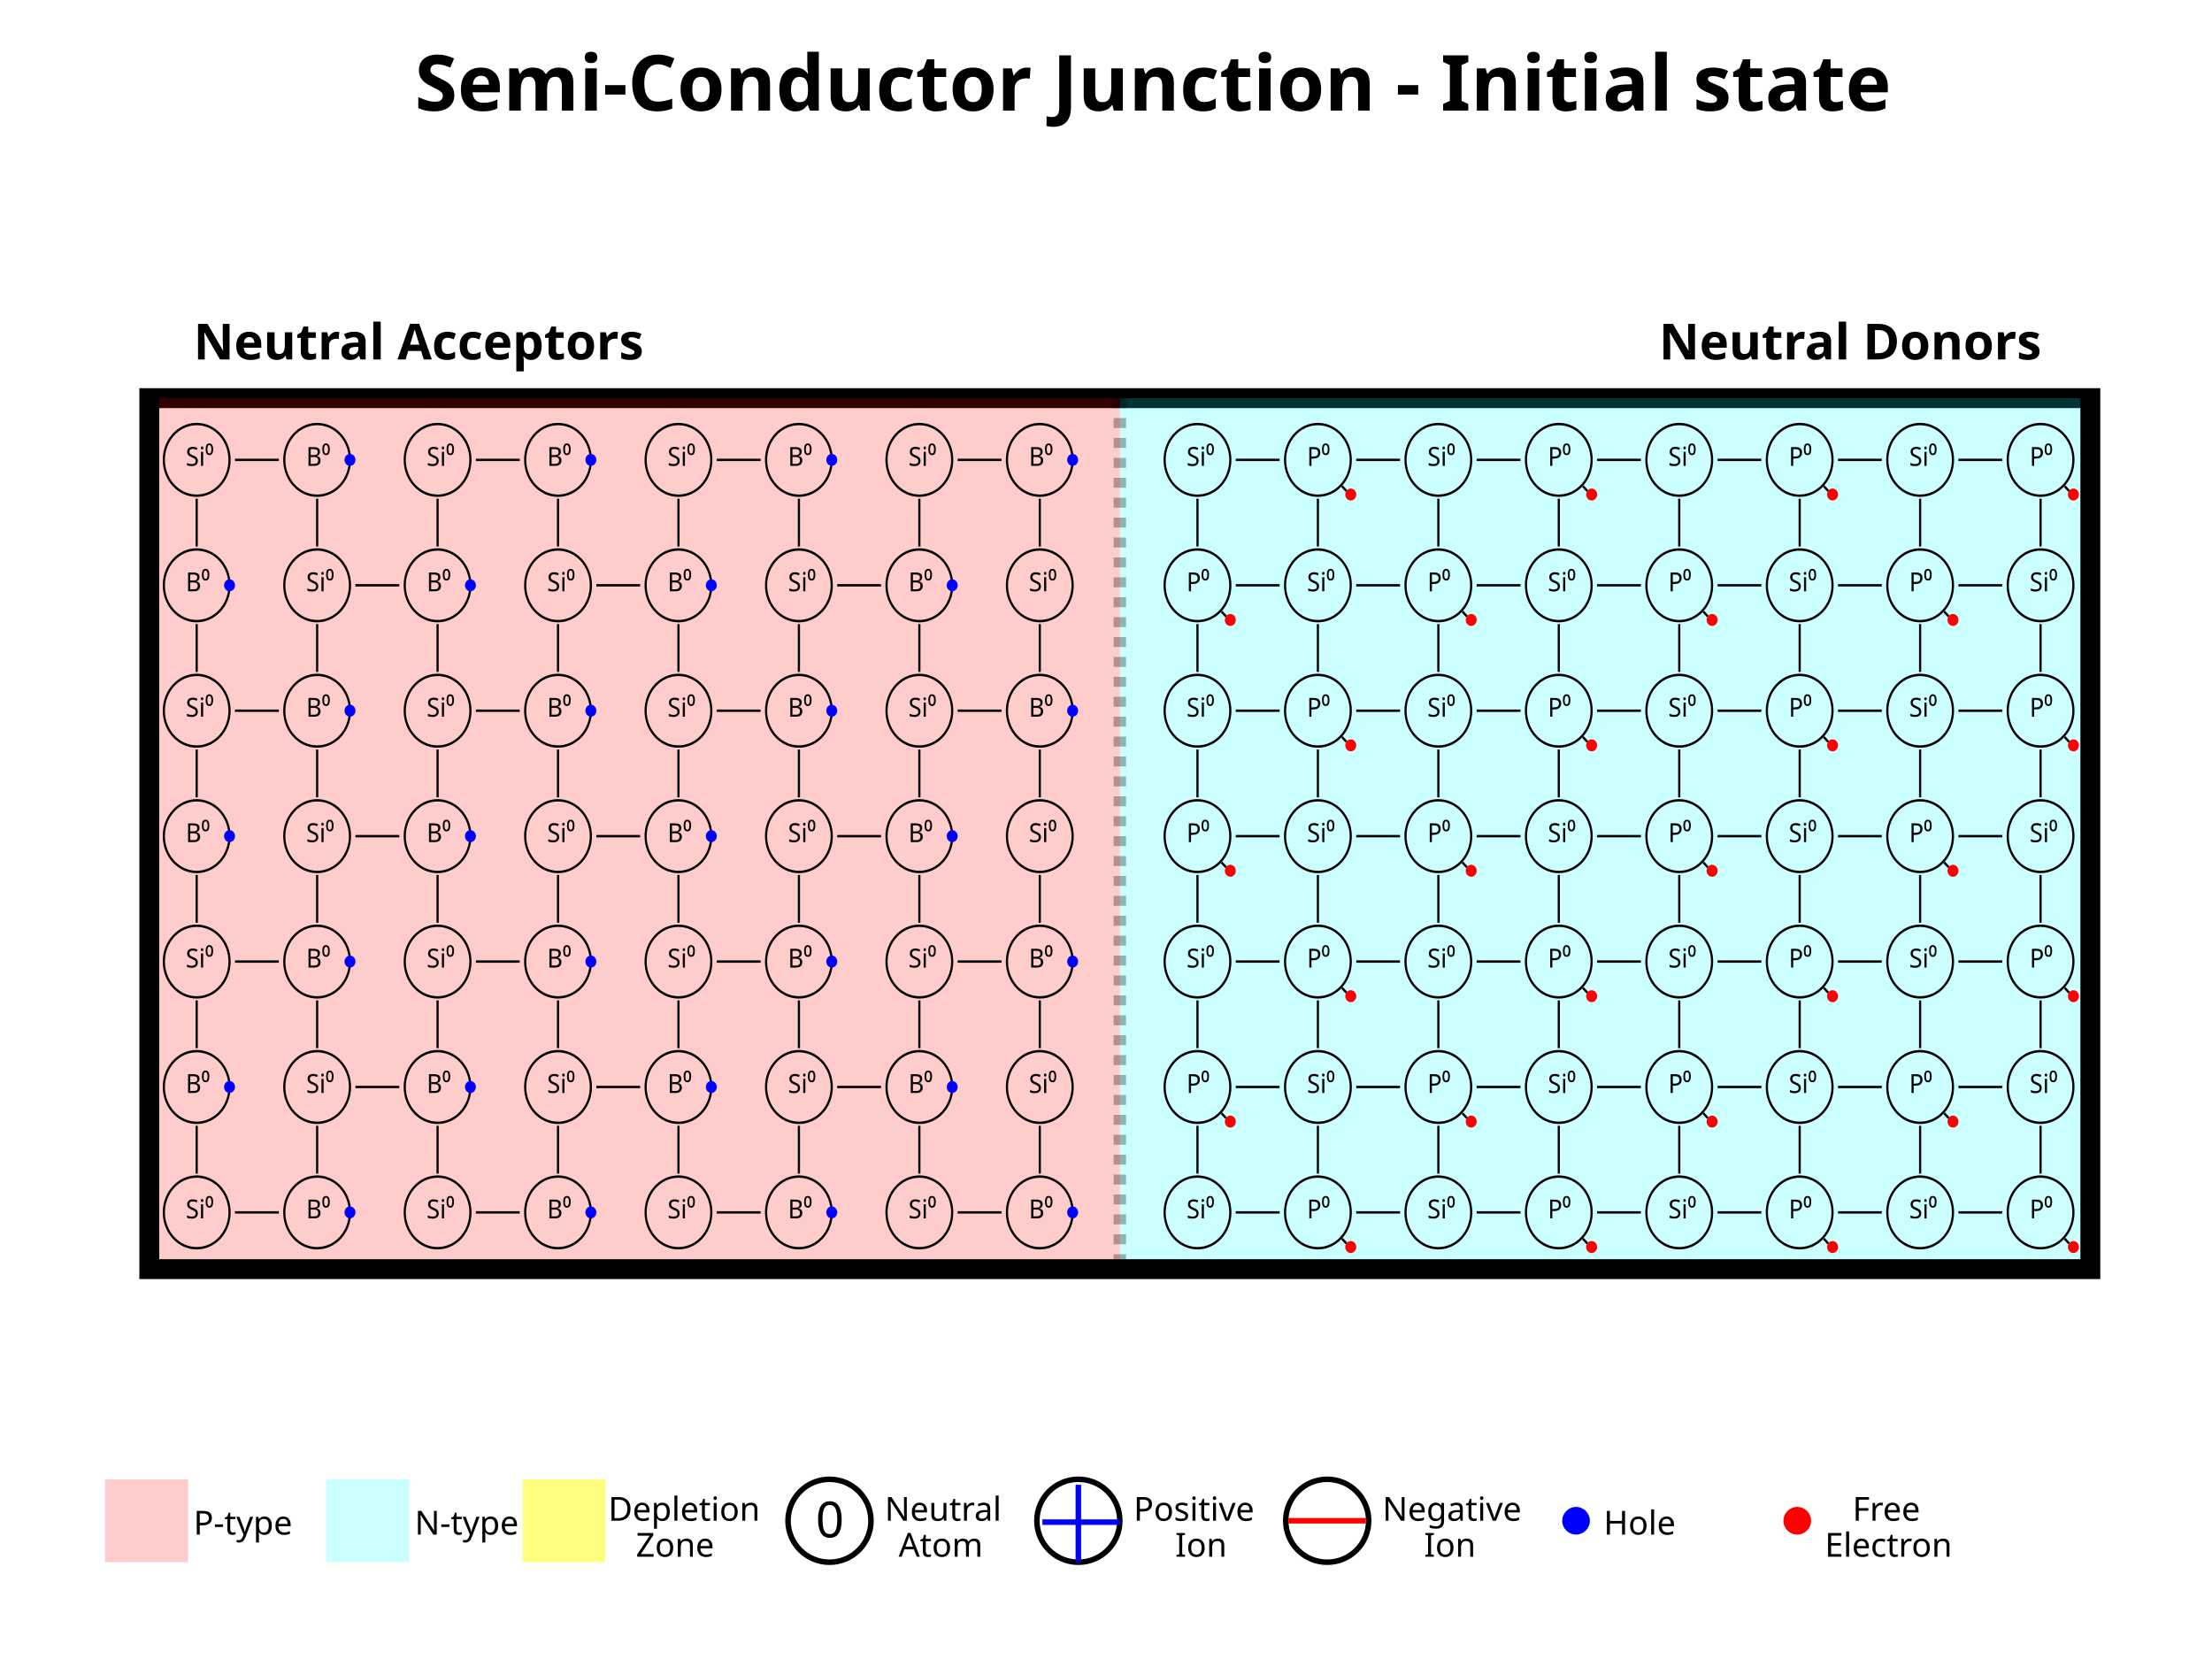
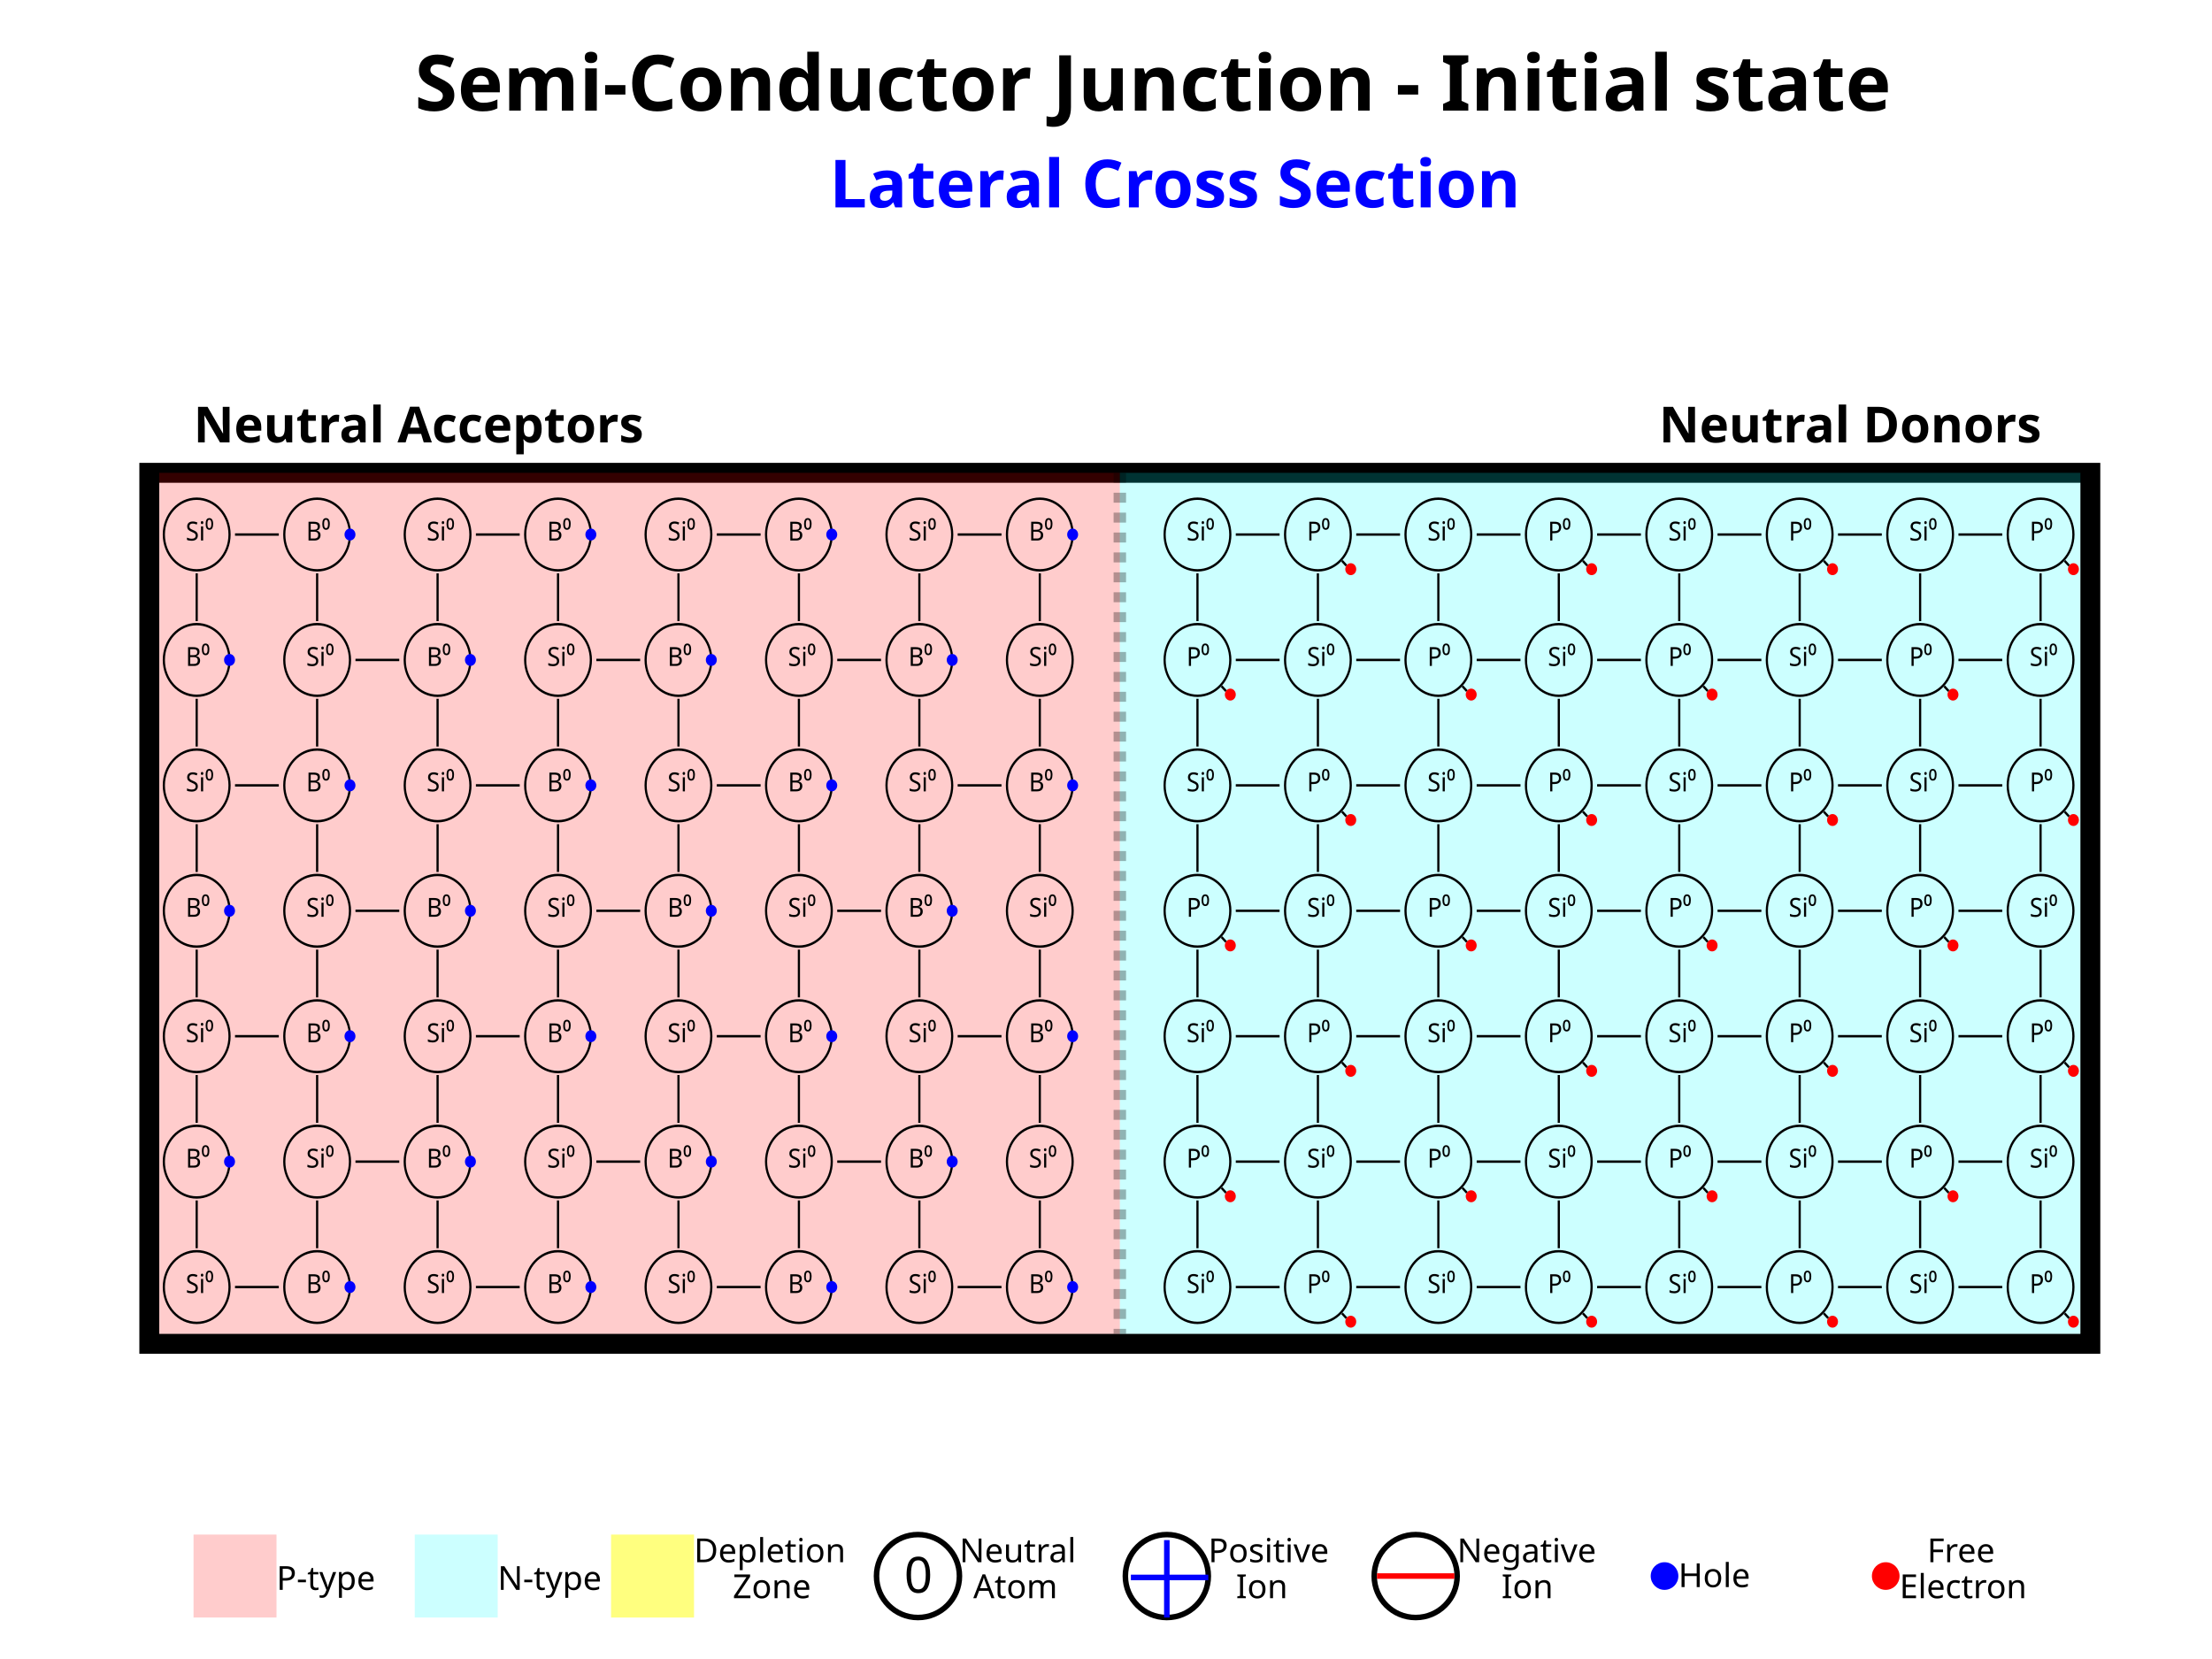
<svg xmlns="http://www.w3.org/2000/svg" xmlns:xlink="http://www.w3.org/1999/xlink" id="svg1" version="1.1" viewBox="0 0 800 600" width="800" height="600" preserveAspectRatio="xMidYMid" fill-rule="evenodd">
  <defs>
    <text id="headline" font-family="Ubuntu" font-size="28" font-weight="bold" fill="#000000">
      <tspan>Semi-Conductor Junction - Initial state</tspan>
    </text>
    <text id="title_1" font-family="Ubuntu" font-size="18" font-weight="bold" fill="#000000">
-       <tspan x="70" y="60">Neutral Acceptors</tspan>
-       <tspan x="600" y="60">Neutral Donors</tspan>
+       <tspan x="0" y="0">Neutral Acceptors</tspan>
+       <tspan x="530" y="0">Neutral Donors</tspan>
+     </text>
+     <text id="title_2" font-family="Ubuntu" font-size="24" font-weight="bold" fill="#0000ff">
+       <tspan>Lateral Cross Section</tspan>
    </text>
    <circle id="hole" cx="0" cy="0" r="5" style="fill:#0000ff;fill-opacity:1;stroke:none">
        </circle>
    <circle id="electron" cx="0" cy="0" r="5" style="fill:#ff0000;fill-opacity:1;stroke:none">
        </circle>
    <circle id="atom" cx="10" cy="0" r="30" style="fill:none;stroke:#000000;stroke-width:2;stroke-opacity:1">
        </circle>
    <text id="neutral_atom_label" font-family="Ubuntu" font-size="18" font-weight="norm" fill="#000000">
      <tspan x="-5" y="6">0</tspan>
    </text>
    <text id="silicon_label" font-family="Ubuntu" font-size="22" font-weight="norm" fill="#000000">
      <tspan x="0" y="5">Si⁰</tspan>
    </text>
    <text id="boron_label" font-family="Ubuntu" font-size="22" font-weight="norm" fill="#000000">
      <tspan x="0" y="5">B⁰</tspan>
    </text>
    <text id="phosphorus_label" font-family="Ubuntu" font-size="22" font-weight="norm" fill="#000000">
      <tspan x="0" y="5">P⁰</tspan>
    </text>
    <g id="neutral_atom">
      <use xlink:href="#ion" />
      <use xlink:href="#neutral_atom_label" />
    </g>
    <g id="silicon_atom">
      <use xlink:href="#atom" />
      <use xlink:href="#silicon_label" />
    </g>
    <g id="boron_atom">
      <use xlink:href="#atom" />
      <use xlink:href="#hole" x="40" />
      <use xlink:href="#boron_label" />
    </g>
    <g id="phosphorus_atom">
      <use xlink:href="#atom" />
      <use xlink:href="#electron" x="40" y="29" />
      <line x1="32" y1="22" x2="36" y2="26" style="stroke:#000000;stroke-width:2;" />
      <use xlink:href="#phosphorus_label" />
    </g>
    <circle id="ion" cx="0" cy="0" r="15" style="fill:none;stroke:#000000;stroke-width:2;stroke-opacity:1">
        </circle>
    <path id="pos_charge" d="m 0,-13 v 28 m -13,-14.5 h 28" style="fill:none;stroke:#0000ff;stroke-width:2;stroke-opacity:1">
        </path>
    <path id="neg_charge" d="m -14,0 h 28" style="fill:none;stroke:#ff0000;stroke-width:2;stroke-opacity:1">
        </path>
    <path id="covalent_bond_h" d="m 0,0 h 40" style="fill:none;stroke:#000000;stroke-width:2;stroke-opacity:1">
        </path>
    <path id="covalent_bond_v" d="m 0,0 v 40" style="fill:none;stroke:#000000;stroke-width:2;stroke-opacity:1">
        </path>
    <g id="pos_ion">
      <use xlink:href="#ion" />
      <use xlink:href="#pos_charge" />
    </g>
    <g id="neg_ion">
      <use xlink:href="#ion" />
      <use xlink:href="#neg_charge" />
    </g>
    <g id="si_atoms_odd">
      <use xlink:href="#silicon_atom" x="0" y="0" />
      <use xlink:href="#silicon_atom" x="220" y="0" />
      <use xlink:href="#silicon_atom" x="440" y="0" />
      <use xlink:href="#silicon_atom" x="660" y="0" />
    </g>
    <g id="si_atoms_even">
      <use xlink:href="#silicon_atom" x="110" y="0" />
      <use xlink:href="#silicon_atom" x="330" y="0" />
      <use xlink:href="#silicon_atom" x="550" y="0" />
      <use xlink:href="#silicon_atom" x="770" y="0" />
    </g>
    <g id="boron_atoms_odd">
      <use xlink:href="#boron_atom" x="110" y="0" />
      <use xlink:href="#boron_atom" x="330" y="0" />
      <use xlink:href="#boron_atom" x="550" y="0" />
      <use xlink:href="#boron_atom" x="770" y="0" />
    </g>
    <g id="boron_atoms_even">
      <use xlink:href="#boron_atom" x="0" y="0" />
      <use xlink:href="#boron_atom" x="220" y="0" />
      <use xlink:href="#boron_atom" x="440" y="0" />
      <use xlink:href="#boron_atom" x="660" y="0" />
    </g>
    <g id="phosphorus_atoms_odd">
      <use xlink:href="#phosphorus_atom" x="110" y="0" />
      <use xlink:href="#phosphorus_atom" x="330" y="0" />
      <use xlink:href="#phosphorus_atom" x="550" y="0" />
      <use xlink:href="#phosphorus_atom" x="770" y="0" />
    </g>
    <g id="phosphorus_atoms_even">
      <use xlink:href="#phosphorus_atom" x="0" y="0" />
      <use xlink:href="#phosphorus_atom" x="220" y="0" />
      <use xlink:href="#phosphorus_atom" x="440" y="0" />
      <use xlink:href="#phosphorus_atom" x="660" y="0" />
    </g>
    <g id="cov_bonds_h">
      <use xlink:href="#covalent_bond_h" x="0" y="0" />
      <use xlink:href="#covalent_bond_h" x="110" y="0" />
      <use xlink:href="#covalent_bond_h" x="220" y="0" />
      <use xlink:href="#covalent_bond_h" x="330" y="0" />
      <use xlink:href="#covalent_bond_h" x="440" y="0" />
      <use xlink:href="#covalent_bond_h" x="550" y="0" />
      <use xlink:href="#covalent_bond_h" x="660" y="0" />
    </g>
    <g id="cov_bonds_h_odd">
      <use xlink:href="#covalent_bond_h" x="45" y="0" />
      <use xlink:href="#covalent_bond_h" x="265" y="0" />
      <use xlink:href="#covalent_bond_h" x="485" y="0" />
      <use xlink:href="#covalent_bond_h" x="705" y="0" />
    </g>
    <g id="cov_bonds_h_even">
      <use xlink:href="#covalent_bond_h" x="155" y="0" />
      <use xlink:href="#covalent_bond_h" x="375" y="0" />
      <use xlink:href="#covalent_bond_h" x="595" y="0" />
    </g>
    <g id="cov_bonds_v">
      <use xlink:href="#covalent_bond_v" x="0" y="-105" />
      <use xlink:href="#covalent_bond_v" x="110" y="-105" />
      <use xlink:href="#covalent_bond_v" x="220" y="-105" />
      <use xlink:href="#covalent_bond_v" x="330" y="-105" />
      <use xlink:href="#covalent_bond_v" x="440" y="-105" />
      <use xlink:href="#covalent_bond_v" x="550" y="-105" />
      <use xlink:href="#covalent_bond_v" x="660" y="-105" />
      <use xlink:href="#covalent_bond_v" x="770" y="-105" />
    </g>
    <rect id="box" x="0" y="0" width="780" height="350" style="fill:none;stroke:#000000;stroke-width:8">
        </rect>
    <rect id="n_side" x="0" y="0" width="386" height="346" style="fill:#00ffff;fill-opacity:0.2;stroke:none">
        </rect>
    <rect id="p_side" x="0" y="0" width="386" height="346" style="fill:#ff0000;fill-opacity:0.2;stroke:none">
        </rect>
    <rect id="depletion_zone" x="0" y="0" width="124" height="346" style="fill:#ffff00;fill-opacity:0.2;stroke:none">
        </rect>
    <path id="barrier" d="m 0,0 v 346" style="fill:none;stroke:#000000;stroke-width:5;stroke-opacity:0.3;stroke-dasharray:4 4">
        </path>
    <g id="n_lattice">
      <use xlink:href="#si_atoms_odd" x="0" y="0" />
      <use xlink:href="#si_atoms_even" x="0" y="105" />
      <use xlink:href="#si_atoms_odd" x="0" y="210" />
      <use xlink:href="#si_atoms_even" x="0" y="315" />
      <use xlink:href="#si_atoms_odd" x="0" y="420" />
      <use xlink:href="#si_atoms_even" x="0" y="525" />
      <use xlink:href="#si_atoms_odd" x="0" y="630" />
      <use xlink:href="#phosphorus_atoms_odd" x="0" y="0" />
      <use xlink:href="#phosphorus_atoms_even" x="0" y="105" />
      <use xlink:href="#phosphorus_atoms_odd" x="0" y="210" />
      <use xlink:href="#phosphorus_atoms_even" x="0" y="315" />
      <use xlink:href="#phosphorus_atoms_odd" x="0" y="420" />
      <use xlink:href="#phosphorus_atoms_even" x="0" y="525" />
      <use xlink:href="#phosphorus_atoms_odd" x="0" y="630" />
      <use xlink:href="#cov_bonds_h" x="45" y="0" />
      <use xlink:href="#cov_bonds_h" x="45" y="105" />
      <use xlink:href="#cov_bonds_h" x="45" y="210" />
      <use xlink:href="#cov_bonds_h" x="45" y="315" />
      <use xlink:href="#cov_bonds_h" x="45" y="420" />
      <use xlink:href="#cov_bonds_h" x="45" y="525" />
      <use xlink:href="#cov_bonds_h" x="45" y="630" />
      <use xlink:href="#cov_bonds_v" x="10" y="137.5" />
      <use xlink:href="#cov_bonds_v" x="10" y="242.5" />
      <use xlink:href="#cov_bonds_v" x="10" y="347.5" />
      <use xlink:href="#cov_bonds_v" x="10" y="452.5" />
      <use xlink:href="#cov_bonds_v" x="10" y="557.5" />
      <use xlink:href="#cov_bonds_v" x="10" y="662.5" />
    </g>
    <g id="p_lattice">
      <use xlink:href="#si_atoms_odd" x="0" y="0" />
      <use xlink:href="#si_atoms_even" x="0" y="105" />
      <use xlink:href="#si_atoms_odd" x="0" y="210" />
      <use xlink:href="#si_atoms_even" x="0" y="315" />
      <use xlink:href="#si_atoms_odd" x="0" y="420" />
      <use xlink:href="#si_atoms_even" x="0" y="525" />
      <use xlink:href="#si_atoms_odd" x="0" y="630" />
      <use xlink:href="#boron_atoms_odd" x="0" y="0" />
      <use xlink:href="#boron_atoms_even" x="0" y="105" />
      <use xlink:href="#boron_atoms_odd" x="0" y="210" />
      <use xlink:href="#boron_atoms_even" x="0" y="315" />
      <use xlink:href="#boron_atoms_odd" x="0" y="420" />
      <use xlink:href="#boron_atoms_even" x="0" y="525" />
      <use xlink:href="#boron_atoms_odd" x="0" y="630" />
      <use xlink:href="#cov_bonds_h_odd" x="0" y="0" />
      <use xlink:href="#cov_bonds_h_even" x="0" y="105" />
      <use xlink:href="#cov_bonds_h_odd" x="0" y="210" />
      <use xlink:href="#cov_bonds_h_even" x="0" y="315" />
      <use xlink:href="#cov_bonds_h_odd" x="0" y="420" />
      <use xlink:href="#cov_bonds_h_even" x="0" y="525" />
      <use xlink:href="#cov_bonds_h_odd" x="0" y="630" />
      <use xlink:href="#cov_bonds_v" x="10" y="137.5" />
      <use xlink:href="#cov_bonds_v" x="10" y="242.5" />
      <use xlink:href="#cov_bonds_v" x="10" y="347.5" />
      <use xlink:href="#cov_bonds_v" x="10" y="452.5" />
      <use xlink:href="#cov_bonds_v" x="10" y="557.5" />
      <use xlink:href="#cov_bonds_v" x="10" y="662.5" />
    </g>
    <g id="body">
      <use xlink:href="#box" x="10" y="100" />
      <use xlink:href="#n_side" x="400" y="100" />
      <use xlink:href="#p_side" x="14" y="100" />
      <use xlink:href="#p_lattice" x="56" y="260" transform="scale(0.44,0.48)" />
      <use xlink:href="#n_lattice" x="970" y="260" transform="scale(0.44,0.48)" />
      <use xlink:href="#barrier" x="400" y="100" />
    </g>
    <rect id="leg_p_side" x="0" y="0" width="30" height="30" style="fill:#ff0000;fill-opacity:0.2;stroke:none">
        </rect>
    <rect id="leg_n_side" x="0" y="0" width="30" height="30" style="fill:#00ffff;fill-opacity:0.2;stroke:none">
        </rect>
    <rect id="leg_dep_zone" x="0" y="0" width="30" height="30" style="fill:#ffff00;fill-opacity:0.5;stroke:none">
        </rect>
    <g id="legend">
-       <use xlink:href="#leg_p_side" x="8" y="35" />
-       <use xlink:href="#leg_n_side" x="88" y="35" />
-       <use xlink:href="#leg_dep_zone" x="159" y="35" />
-       <use xlink:href="#neutral_atom" x="270" y="50" />
-       <use xlink:href="#pos_ion" x="360" y="50" />
-       <use xlink:href="#neg_ion" x="450" y="50" />
-       <use xlink:href="#hole" x="540" y="50" />
-       <use xlink:href="#electron" x="620" y="50" />
+       <use xlink:href="#leg_p_side" x="0" y="0" />
+       <use xlink:href="#leg_n_side" x="80" y="0" />
+       <use xlink:href="#leg_dep_zone" x="151" y="0" />
+       <use xlink:href="#neutral_atom" x="262" y="15" />
+       <use xlink:href="#pos_ion" x="352" y="15" />
+       <use xlink:href="#neg_ion" x="442" y="15" />
+       <use xlink:href="#hole" x="532" y="15" />
+       <use xlink:href="#electron" x="612" y="15" />
      <text font-family="Ubuntu" font-size="12" font-weight="norm" fill="#000000">
-         <tspan x="40" y="55">P-type</tspan>
-         <tspan x="120" y="55">N-type</tspan>
-         <tspan x="190" y="50">Depletion</tspan>
-         <tspan x="200" y="63">Zone</tspan>
-         <tspan x="290" y="50">Neutral</tspan>
-         <tspan x="295" y="63">Atom</tspan>
-         <tspan x="380" y="50">Positive</tspan>
-         <tspan x="395" y="63">Ion</tspan>
-         <tspan x="470" y="50">Negative</tspan>
-         <tspan x="485" y="63">Ion</tspan>
-         <tspan x="550" y="55">Hole</tspan>
-         <tspan x="640" y="50">Free</tspan>
-         <tspan x="630" y="63">Electron</tspan>
+         <tspan x="30" y="20">P-type</tspan>
+         <tspan x="110" y="20">N-type</tspan>
+         <tspan x="181" y="10">Depletion</tspan>
+         <tspan x="195" y="23">Zone</tspan>
+         <tspan x="277" y="10">Neutral</tspan>
+         <tspan x="282" y="23">Atom</tspan>
+         <tspan x="367" y="10">Positive</tspan>
+         <tspan x="377" y="23">Ion</tspan>
+         <tspan x="457" y="10">Negative</tspan>
+         <tspan x="473" y="23">Ion</tspan>
+         <tspan x="537" y="19">Hole</tspan>
+         <tspan x="627" y="10">Free</tspan>
+         <tspan x="617" y="23">Electron</tspan>
      </text>
    </g>
  </defs>
  <g id="page1">
    <g id="layer1" style="display:inline">
      <rect x="0" y="0" width="800" height="600" fill="white">
            </rect>
    </g>
    <g id="layer2" style="display:inline">
      <use xlink:href="#headline" x="150" y="40" />
-       <use xlink:href="#body" x="50" y="60" transform="scale(0.9,0.9)" />
-       <use xlink:href="#title_1" x="0" y="70" />
-       <use xlink:href="#legend" x="30" y="500" />
+       <use xlink:href="#body" x="50" y="90" transform="scale(0.9,0.9)" />
+       <use xlink:href="#title_1" x="70" y="160" />
+       <use xlink:href="#title_2" x="300" y="75" />
+       <use xlink:href="#legend" x="70" y="555" />
    </g>
  </g>
</svg>
